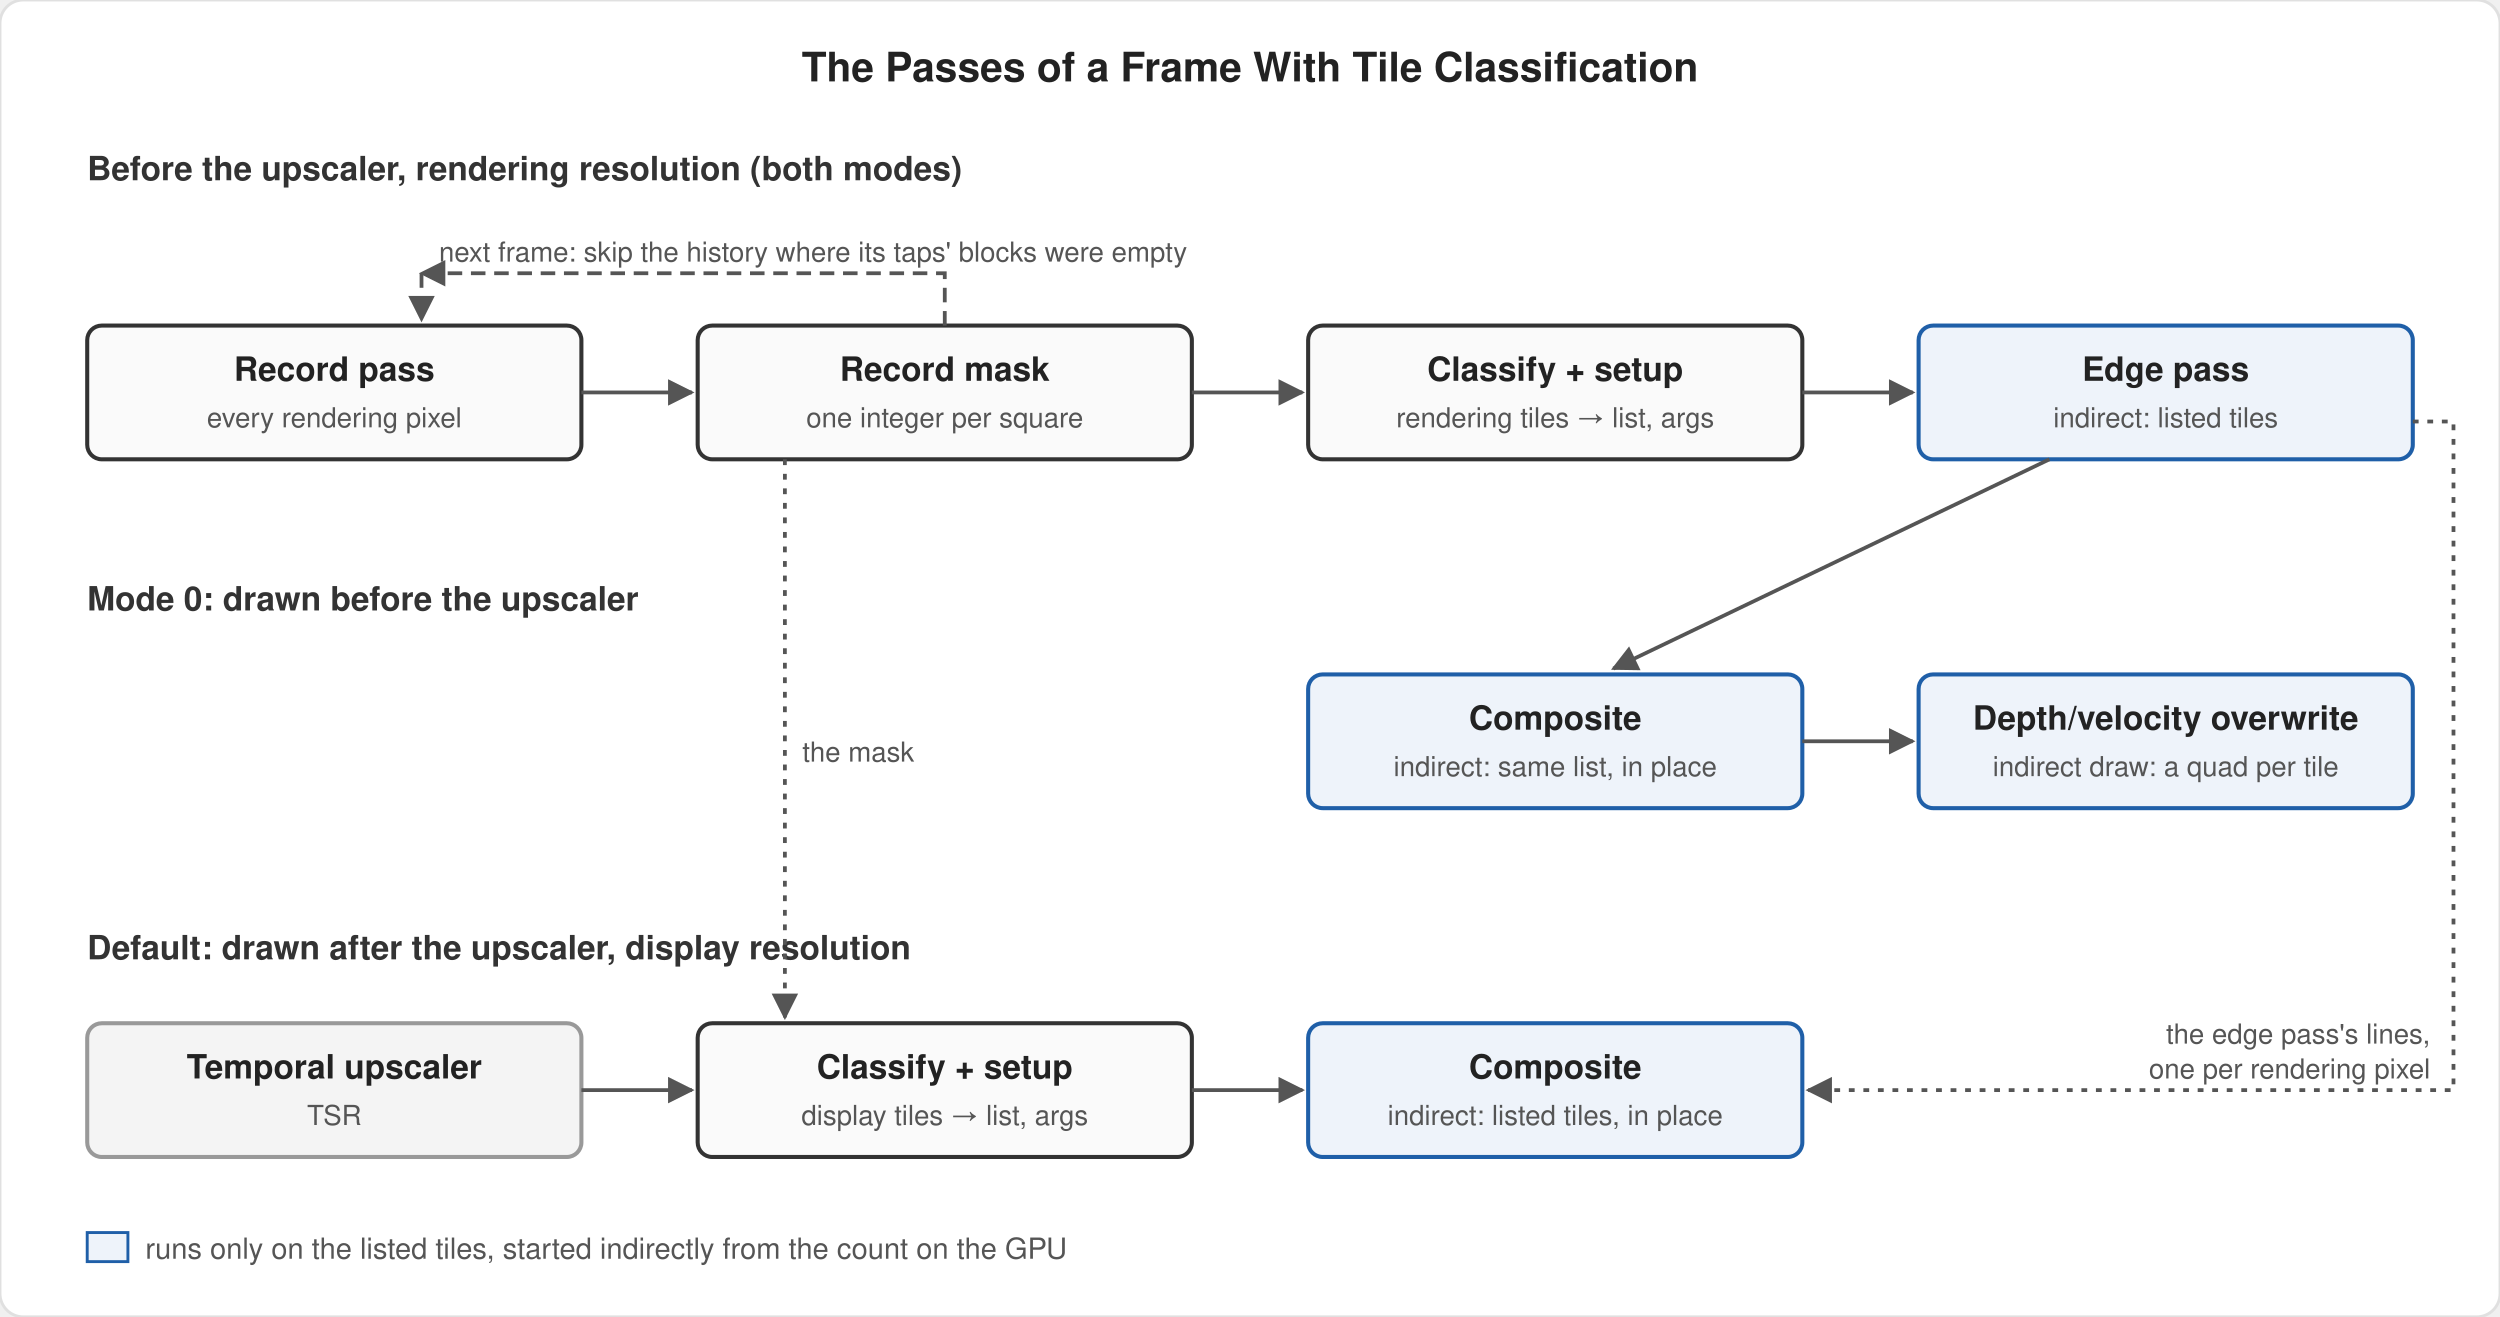
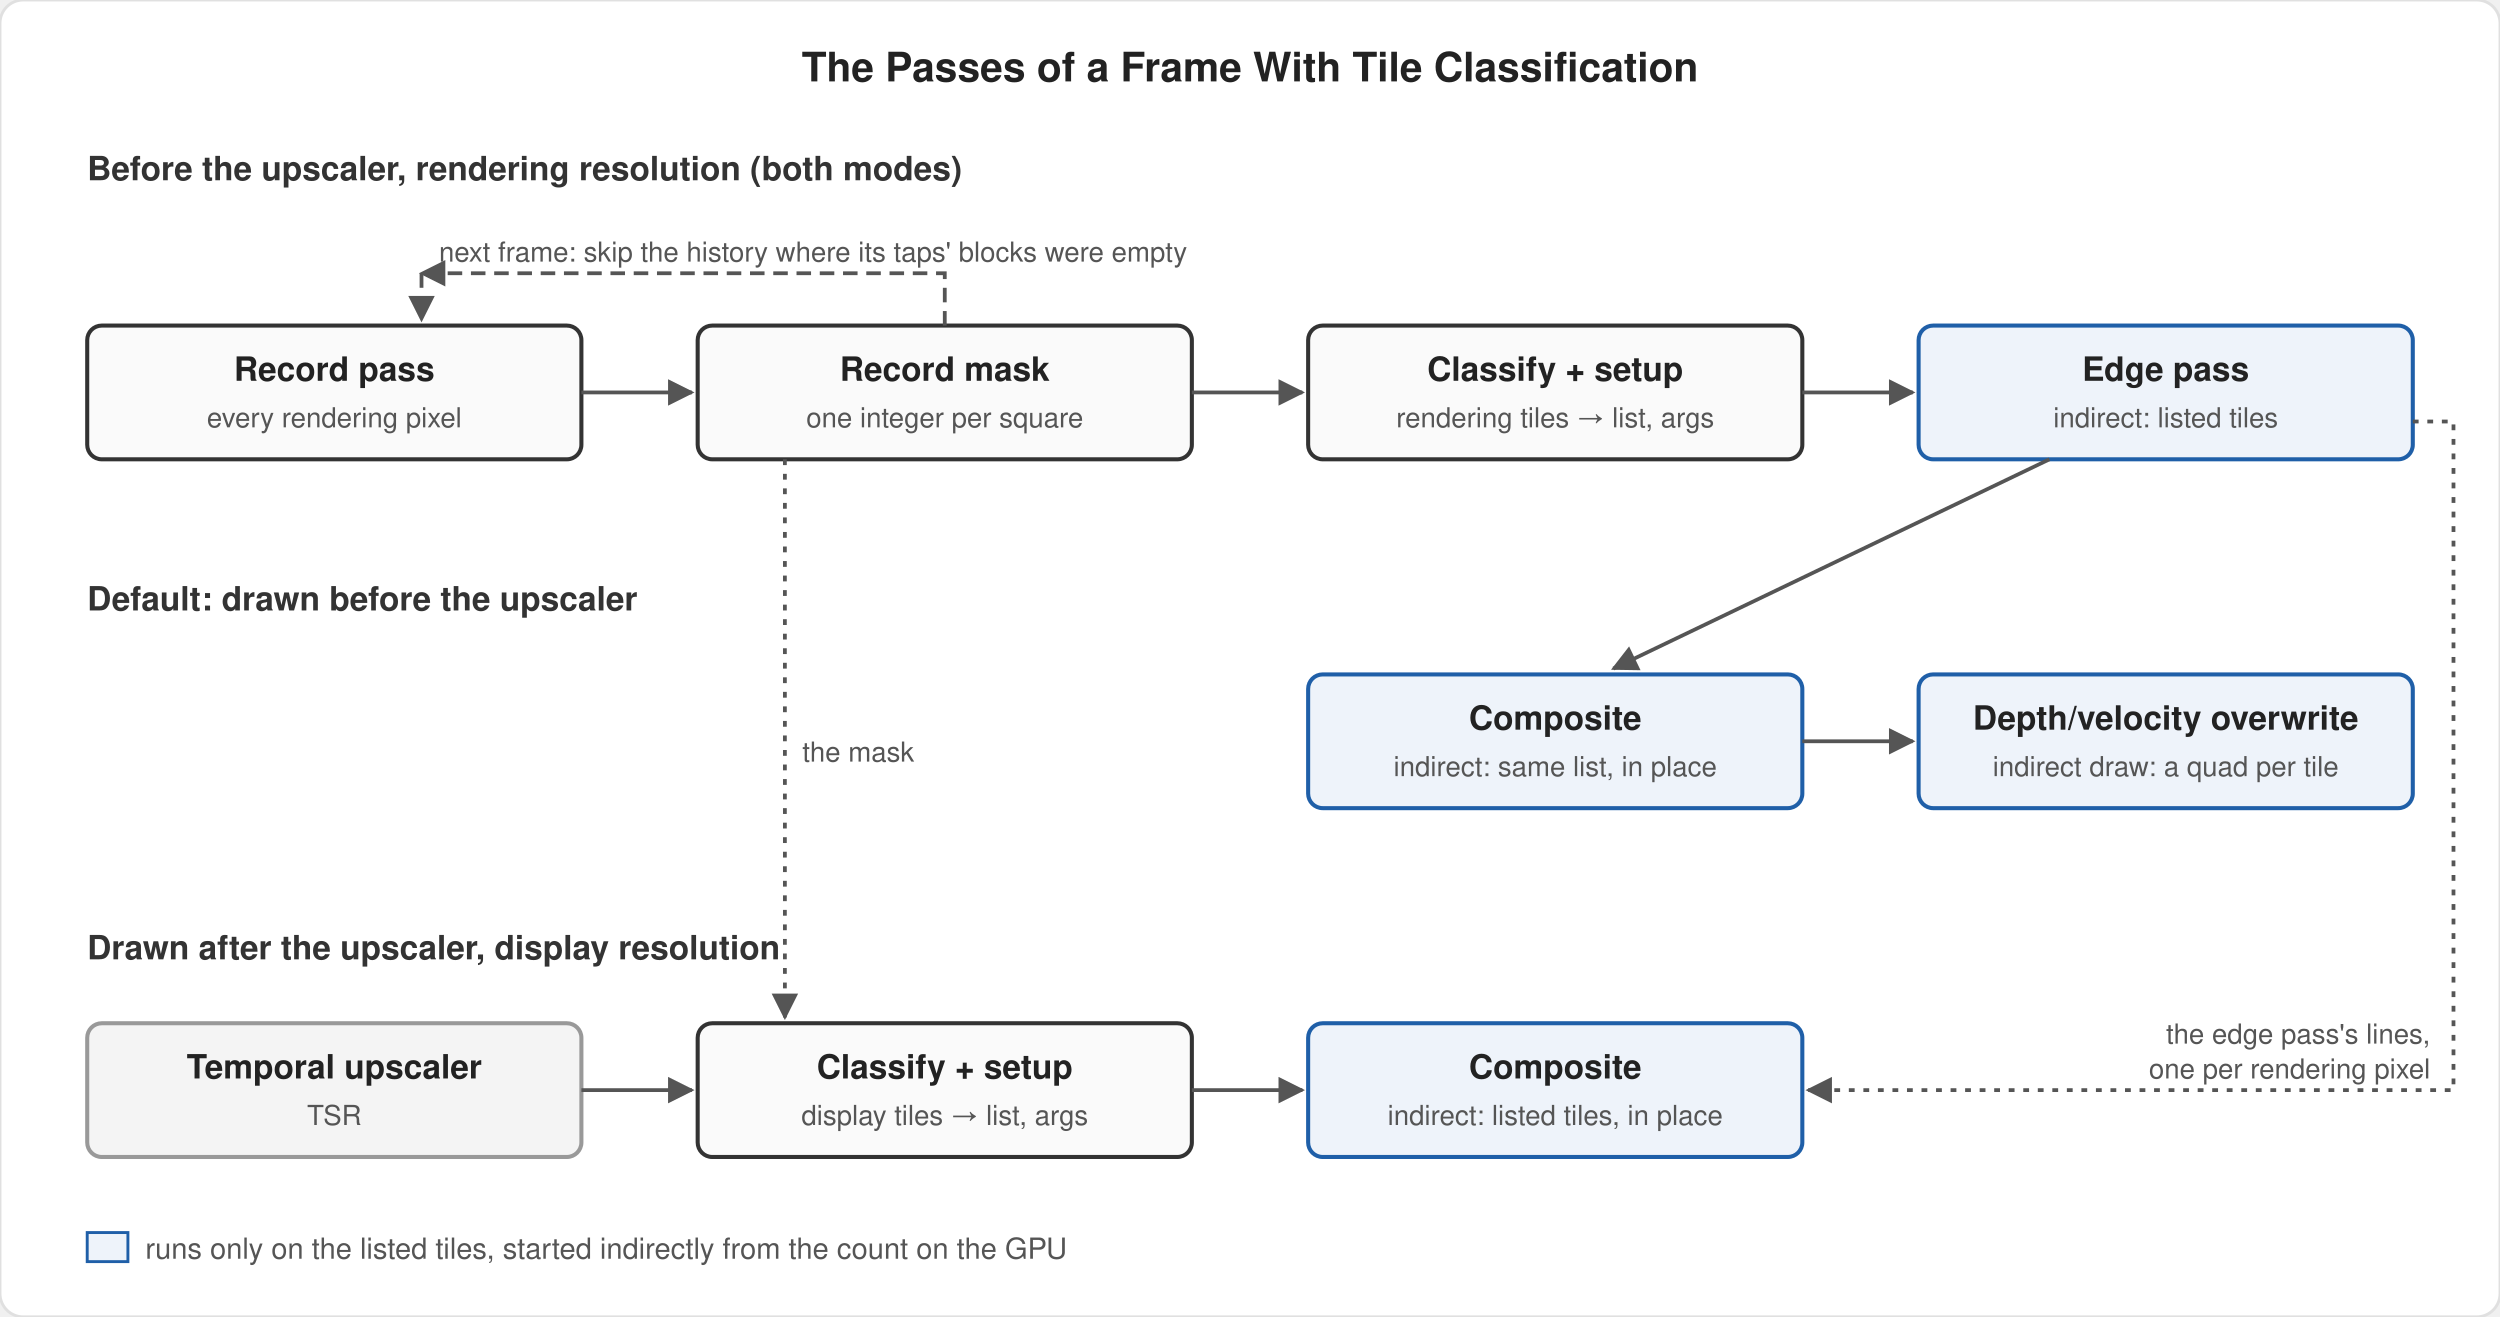
<svg xmlns="http://www.w3.org/2000/svg" viewBox="0 0 860 453" font-family="Segoe UI, Helvetica, Arial, sans-serif">
  <rect x="0" y="0" width="860" height="453" fill="#ffffff" stroke="#e0e0e0" rx="8" />
  <text x="430" y="28" text-anchor="middle" font-size="14" font-weight="600" fill="#222">The Passes of a Frame With Tile Classification</text>
  <defs>
    <marker id="a" viewBox="0 0 10 10" refX="9" refY="5" markerWidth="7" markerHeight="7" orient="auto">
      <path d="M0,0 L10,5 L0,10 z" fill="#555" />
    </marker>
  </defs>
  <text x="30" y="62" font-size="11.5" font-weight="600" fill="#333">Before the upscaler, rendering resolution (both modes)</text>
  <rect x="30" y="112" width="170" height="46" rx="5" fill="#fafafa" stroke="#333" stroke-width="1.4" />
  <text x="115" y="131" font-size="11.5" font-weight="600" fill="#222" text-anchor="middle">Record pass</text>
  <text x="115" y="147" font-size="9.5" fill="#555" text-anchor="middle">every rendering pixel</text>
  <rect x="240" y="112" width="170" height="46" rx="5" fill="#fafafa" stroke="#333" stroke-width="1.4" />
  <text x="325" y="131" font-size="11.5" font-weight="600" fill="#222" text-anchor="middle">Record mask</text>
  <text x="325" y="147" font-size="9.5" fill="#555" text-anchor="middle">one integer per square</text>
  <rect x="450" y="112" width="170" height="46" rx="5" fill="#fafafa" stroke="#333" stroke-width="1.4" />
  <text x="535" y="131" font-size="11.5" font-weight="600" fill="#222" text-anchor="middle">Classify + setup</text>
  <text x="535" y="147" font-size="9.5" fill="#555" text-anchor="middle">rendering tiles → list, args</text>
  <rect x="660" y="112" width="170" height="46" rx="5" fill="#eef3fa" stroke="#1f5fa8" stroke-width="1.4" />
  <text x="745" y="131" font-size="11.5" font-weight="600" fill="#222" text-anchor="middle">Edge pass</text>
  <text x="745" y="147" font-size="9.5" fill="#555" text-anchor="middle">indirect: listed tiles</text>
  <line x1="200" y1="135" x2="238" y2="135" stroke="#555" stroke-width="1.3" marker-end="url(#a)" />
  <line x1="410" y1="135" x2="448" y2="135" stroke="#555" stroke-width="1.3" marker-end="url(#a)" />
  <line x1="620" y1="135" x2="658" y2="135" stroke="#555" stroke-width="1.3" marker-end="url(#a)" />
  <path d="M325,112 L325,94 L145,94" fill="none" stroke="#555" stroke-width="1.3" stroke-dasharray="5 3" marker-end="url(#a)" />
  <line x1="145" y1="94" x2="145" y2="110" stroke="#555" stroke-width="1.3" stroke-dasharray="5 3" marker-end="url(#a)" />
  <text x="151" y="90" font-size="9.5" fill="#555">next frame: skip the history where its taps' blocks were empty</text>
-   <text x="30" y="210" font-size="11.5" font-weight="600" fill="#333">Mode 0: drawn before the upscaler</text>
+   <text x="30" y="210" font-size="11.5" font-weight="600" fill="#333">Default: drawn before the upscaler</text>
  <rect x="450" y="232" width="170" height="46" rx="5" fill="#eef3fa" stroke="#1f5fa8" stroke-width="1.4" />
  <text x="535" y="251" font-size="11.5" font-weight="600" fill="#222" text-anchor="middle">Composite</text>
  <text x="535" y="267" font-size="9.5" fill="#555" text-anchor="middle">indirect: same list, in place</text>
  <rect x="660" y="232" width="170" height="46" rx="5" fill="#eef3fa" stroke="#1f5fa8" stroke-width="1.4" />
  <text x="745" y="251" font-size="11.5" font-weight="600" fill="#222" text-anchor="middle">Depth/velocity overwrite</text>
  <text x="745" y="267" font-size="9.5" fill="#555" text-anchor="middle">indirect draw: a quad per tile</text>
  <line x1="705" y1="158" x2="555" y2="230" stroke="#555" stroke-width="1.3" marker-end="url(#a)" />
  <line x1="620" y1="255" x2="658" y2="255" stroke="#555" stroke-width="1.3" marker-end="url(#a)" />
-   <text x="30" y="330" font-size="11.5" font-weight="600" fill="#333">Default: drawn after the upscaler, display resolution</text>
+   <text x="30" y="330" font-size="11.5" font-weight="600" fill="#333">Drawn after the upscaler, display resolution</text>
  <rect x="30" y="352" width="170" height="46" rx="5" fill="#f4f4f4" stroke="#999" stroke-width="1.4" />
  <text x="115" y="371" font-size="11.5" font-weight="600" fill="#222" text-anchor="middle">Temporal upscaler</text>
  <text x="115" y="387" font-size="9.5" fill="#555" text-anchor="middle">TSR</text>
  <rect x="240" y="352" width="170" height="46" rx="5" fill="#fafafa" stroke="#333" stroke-width="1.4" />
  <text x="325" y="371" font-size="11.5" font-weight="600" fill="#222" text-anchor="middle">Classify + setup</text>
  <text x="325" y="387" font-size="9.5" fill="#555" text-anchor="middle">display tiles → list, args</text>
  <rect x="450" y="352" width="170" height="46" rx="5" fill="#eef3fa" stroke="#1f5fa8" stroke-width="1.4" />
  <text x="535" y="371" font-size="11.5" font-weight="600" fill="#222" text-anchor="middle">Composite</text>
  <text x="535" y="387" font-size="9.5" fill="#555" text-anchor="middle">indirect: listed tiles, in place</text>
  <line x1="200" y1="375" x2="238" y2="375" stroke="#555" stroke-width="1.3" marker-end="url(#a)" />
  <line x1="410" y1="375" x2="448" y2="375" stroke="#555" stroke-width="1.3" marker-end="url(#a)" />
  <path d="M270,158 L270,322 L270,350" fill="none" stroke="#555" stroke-width="1.3" stroke-dasharray="2 3" marker-end="url(#a)" />
  <text x="276" y="262" font-size="9.5" fill="#555">the mask</text>
  <path d="M830,145 L844,145 L844,375 L622,375" fill="none" stroke="#555" stroke-width="1.3" stroke-dasharray="2 3" marker-end="url(#a)" />
  <text x="836" y="359" font-size="9.5" fill="#555" text-anchor="end">the edge pass's lines,</text>
  <text x="836" y="371" font-size="9.5" fill="#555" text-anchor="end">one per rendering pixel</text>
  <rect x="30" y="424" width="14" height="10" fill="#eef3fa" stroke="#1f5fa8" />
  <text x="50" y="433" font-size="10" fill="#555">runs only on the listed tiles, started indirectly from the count on the GPU</text>
</svg>
